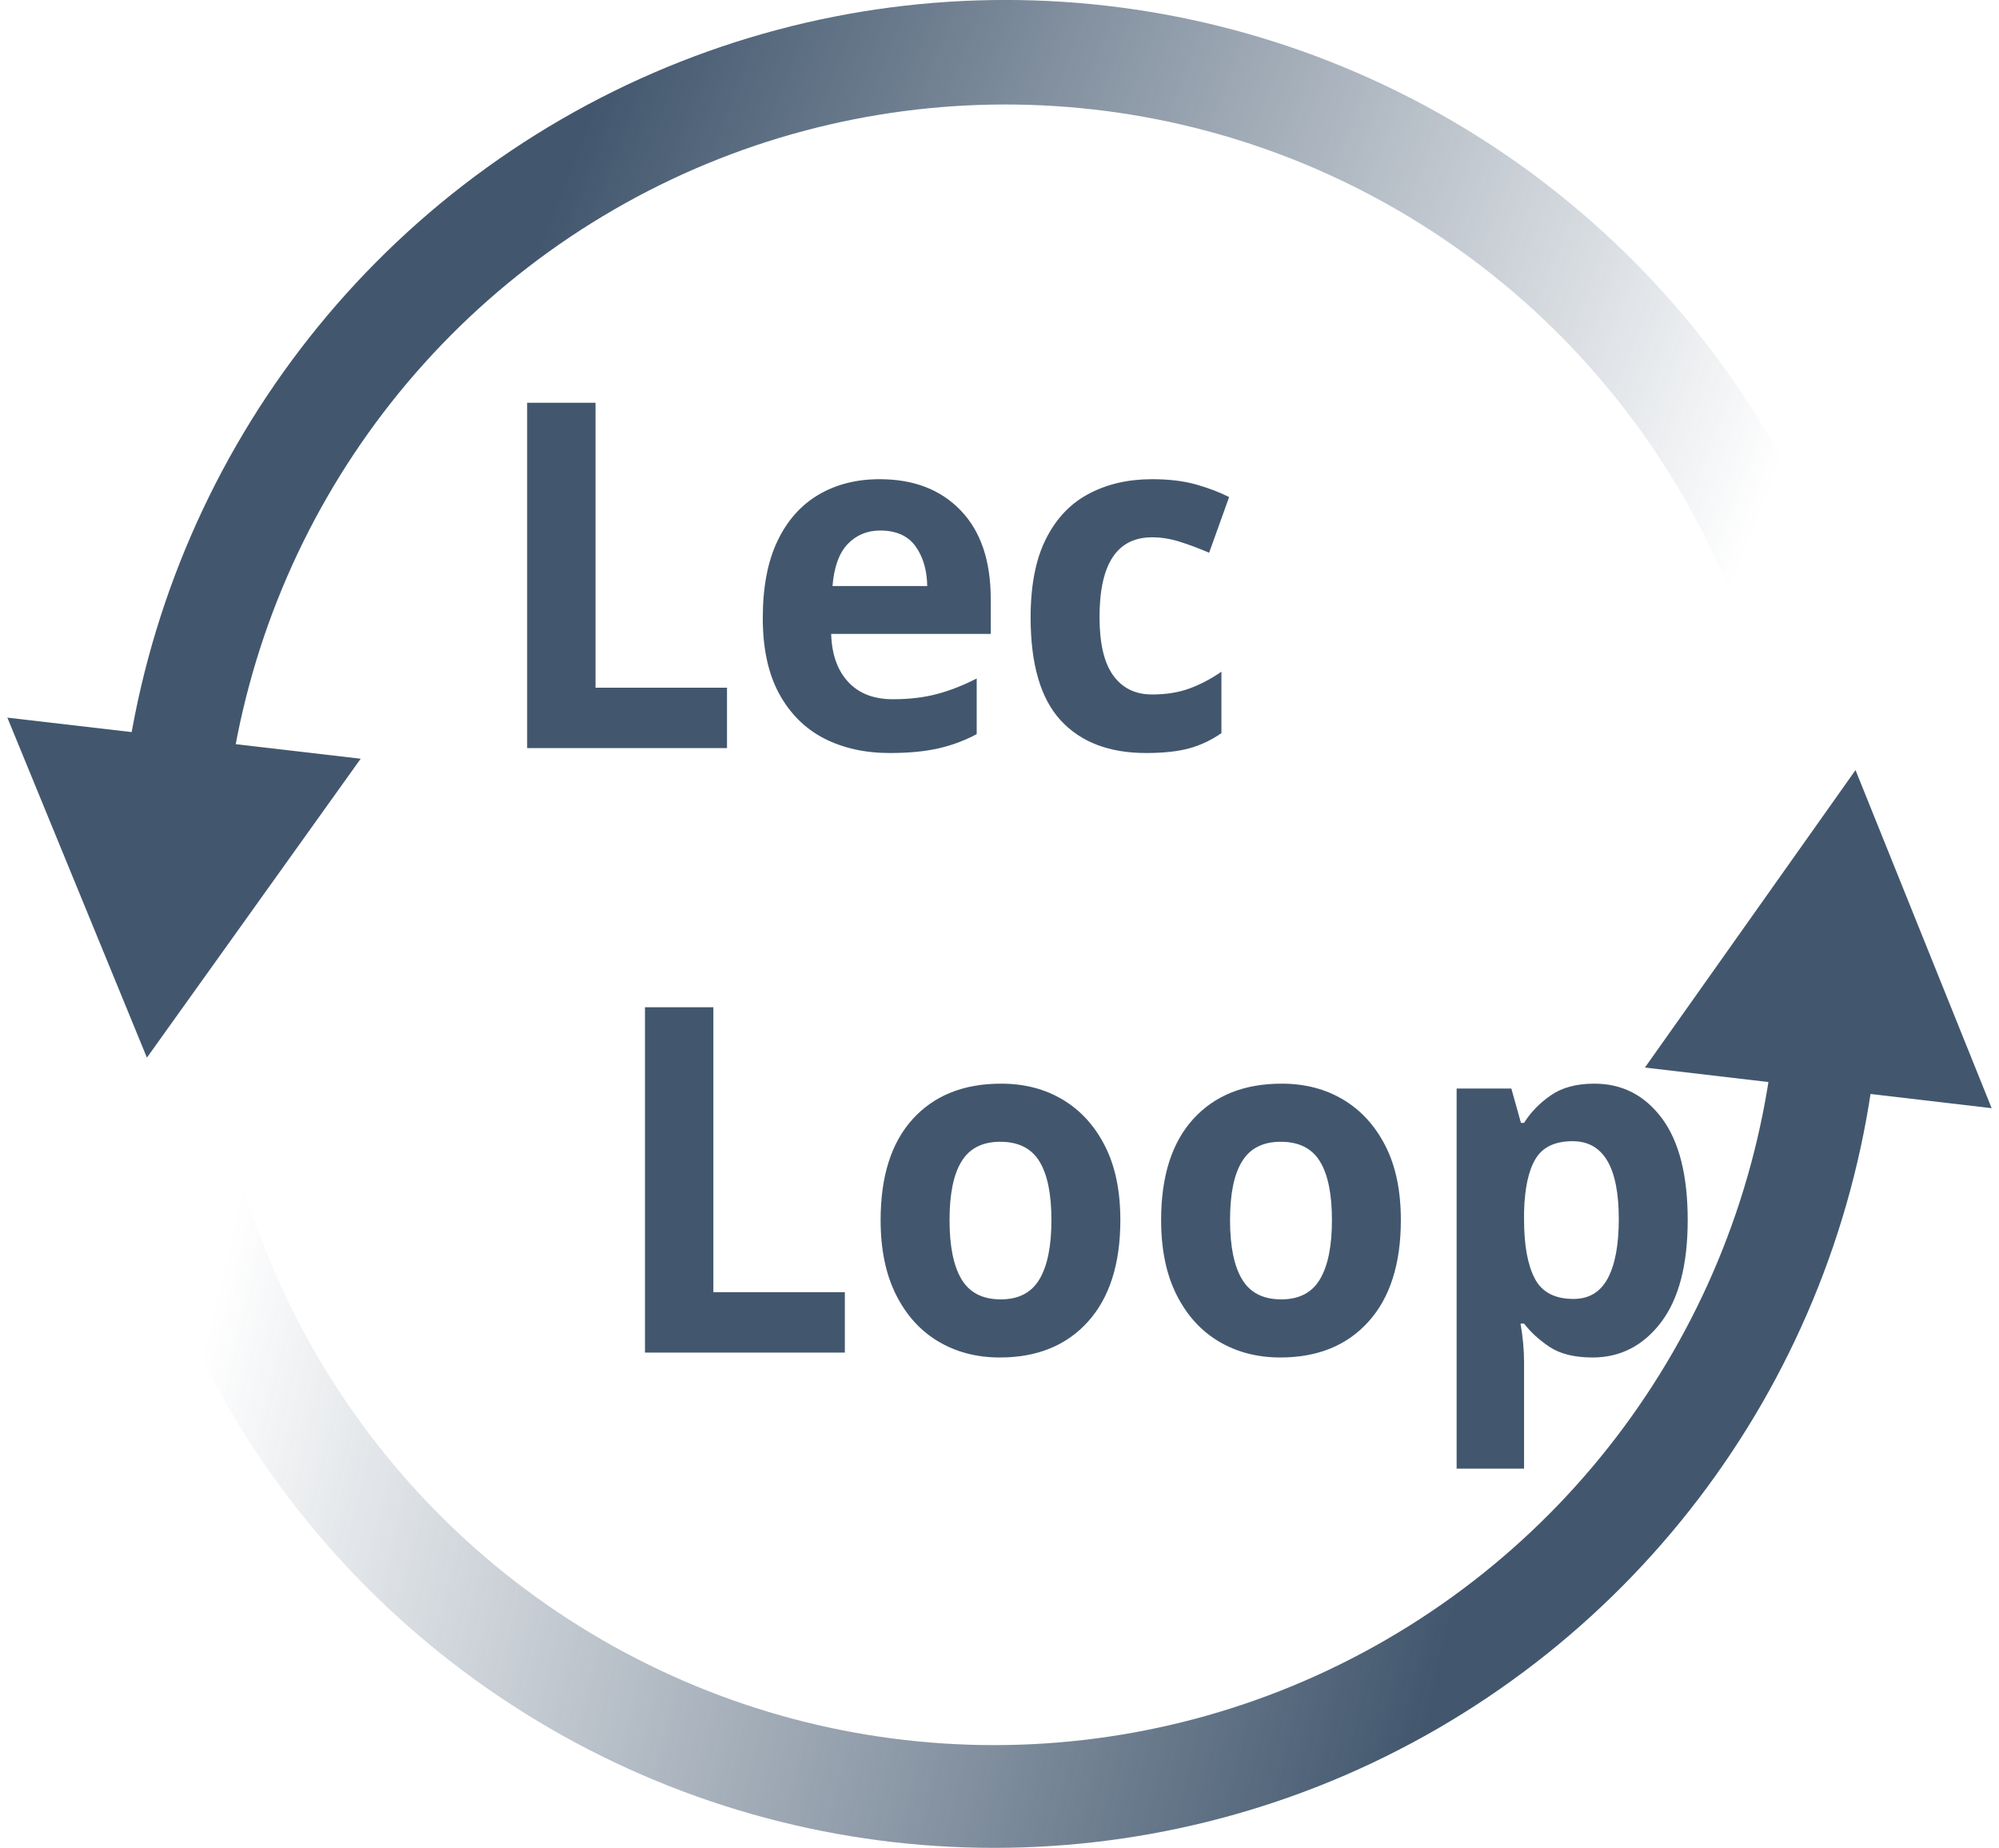
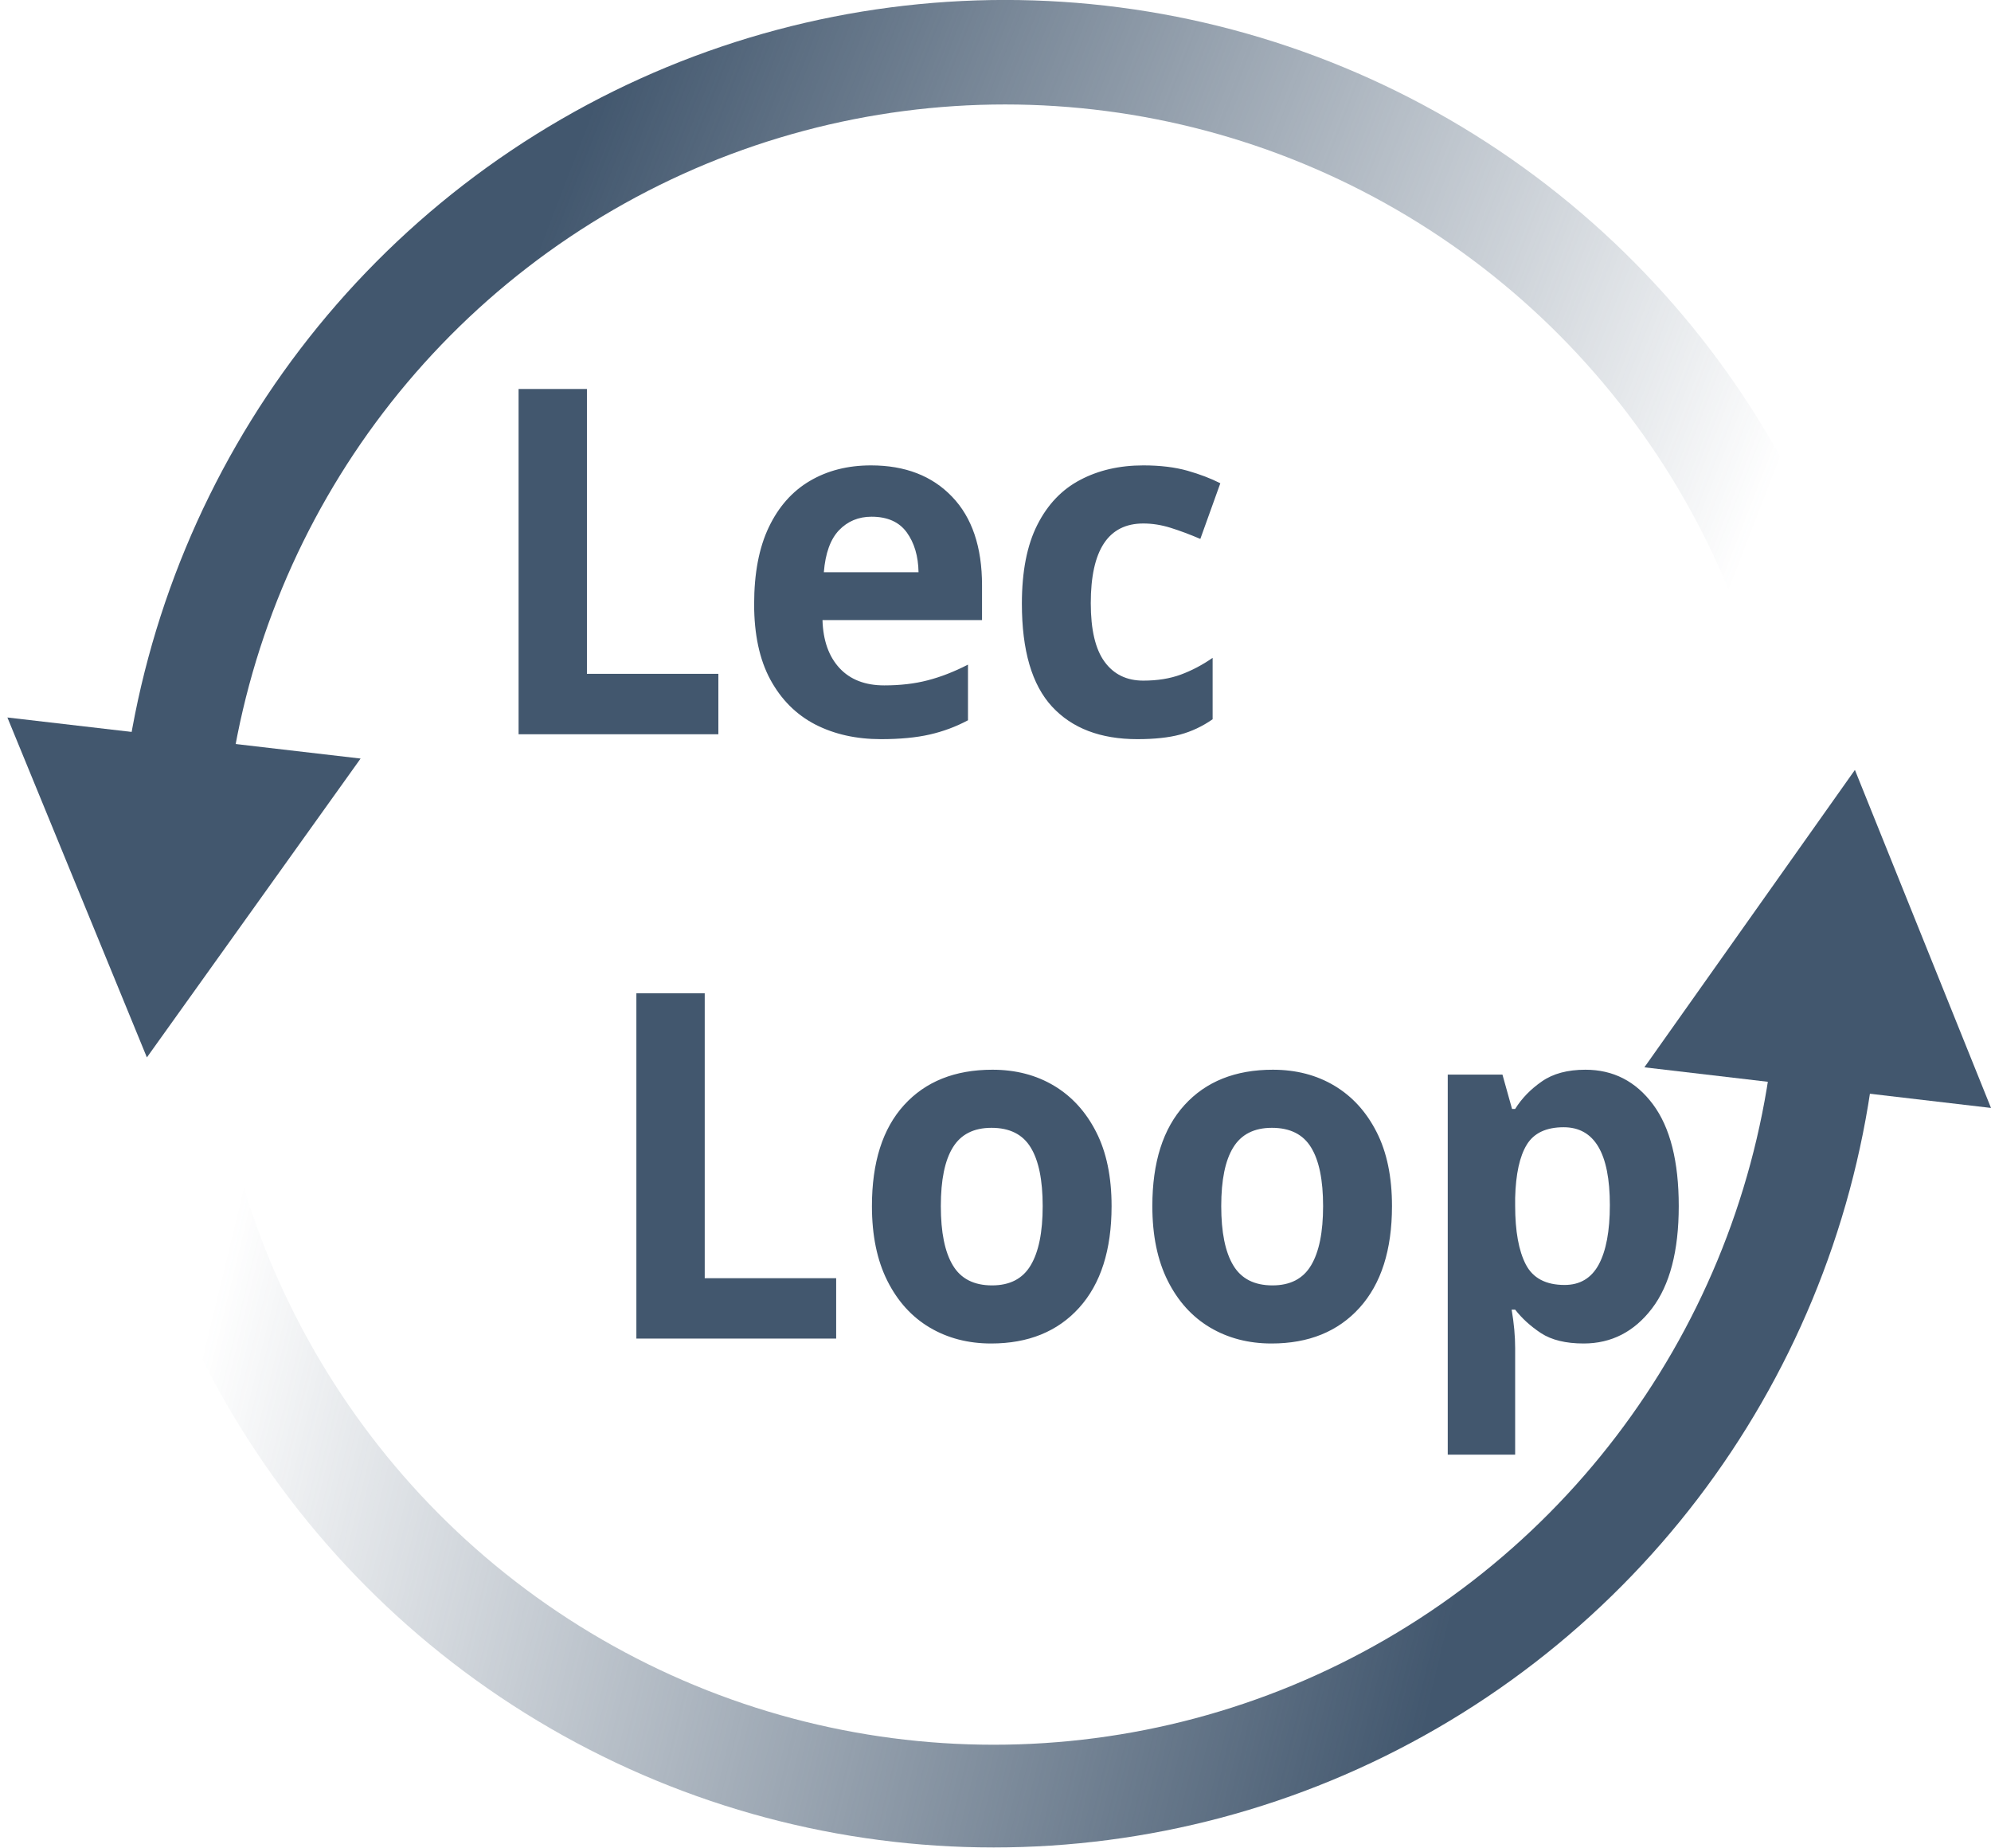
- <svg xmlns="http://www.w3.org/2000/svg" xmlns:ns1="http://www.openswatchbook.org/uri/2009/osb" xmlns:xlink="http://www.w3.org/1999/xlink" width="63.151mm" height="58.371mm" viewBox="0 0 223.764 206.826" id="svg17576" version="1.1">
+ <svg xmlns="http://www.w3.org/2000/svg" xmlns:ns1="http://www.openswatchbook.org/uri/2009/osb" xmlns:xlink="http://www.w3.org/1999/xlink" width="62.92mm" height="58.371mm" viewBox="0 0 222.945 206.826" id="svg17576" version="1.1">
  <defs id="defs17578">
    <linearGradient id="linearGradient52975">
      <stop style="stop-color:#42576e;stop-opacity:1;" offset="0" id="stop52977" />
      <stop style="stop-color:#42576e;stop-opacity:0;" offset="1" id="stop52979" />
    </linearGradient>
    <linearGradient id="linearGradient52967">
      <stop style="stop-color:#42576e;stop-opacity:1;" offset="0" id="stop52969" />
      <stop style="stop-color:#42576e;stop-opacity:0;" offset="1" id="stop52971" />
    </linearGradient>
    <marker style="overflow:visible" id="marker22832" refX="0" refY="0" orient="auto">
      <path transform="scale(-0.8,-0.8)" style="fill:#d40000;fill-opacity:1;fill-rule:evenodd;stroke:#d40000;stroke-width:1pt;stroke-opacity:1" d="m 5.77,0 -8.65,5 0,-10 8.65,5 z" id="path22834" />
    </marker>
    <marker orient="auto" refY="0" refX="0" id="Arrow2Lend" style="overflow:visible">
      <path id="path22093" style="fill:#000000;fill-opacity:1;fill-rule:evenodd;stroke:#000000;stroke-width:0.625;stroke-linejoin:round;stroke-opacity:1" d="M 8.719,4.034 -2.207,0.016 8.719,-4.002 c -1.745,2.372 -1.735,5.617 -6e-7,8.035 z" transform="matrix(-1.1,0,0,-1.1,-1.1,0)" />
    </marker>
    <marker orient="auto" refY="0" refX="0" id="Arrow1Lend" style="overflow:visible">
      <path id="path22075" d="M 0,0 5,-5 -12.5,0 5,5 0,0 Z" style="fill:#000000;fill-opacity:1;fill-rule:evenodd;stroke:#000000;stroke-width:1pt;stroke-opacity:1" transform="matrix(-0.8,0,0,-0.8,-10,0)" />
    </marker>
    <linearGradient ns1:paint="solid" id="linearGradient9820">
      <stop id="stop9822" offset="0" style="stop-color:#aa0000;stop-opacity:1;" />
    </linearGradient>
    <linearGradient ns1:paint="solid" id="linearGradient5569">
      <stop id="stop5571" offset="0" style="stop-color:#494949;stop-opacity:1;" />
    </linearGradient>
-     <linearGradient xlink:href="#linearGradient52967" id="linearGradient52973" x1="126.951" y1="-30.708" x2="-2.149" y2="-80.608" gradientUnits="userSpaceOnUse" />
-     <linearGradient xlink:href="#linearGradient52975" id="linearGradient52981" x1="-15.735" y1="153.984" x2="-154.744" y2="120.341" gradientUnits="userSpaceOnUse" />
+     <linearGradient xlink:href="#linearGradient52967" id="linearGradient52973" x1="126.951" y1="-30.708" x2="-2.149" y2="-80.608" gradientUnits="userSpaceOnUse" gradientTransform="translate(0.00297394,-5.7645633e-6)" />
+     <linearGradient xlink:href="#linearGradient52975" id="linearGradient52981" x1="-15.735" y1="153.984" x2="-154.744" y2="120.341" gradientUnits="userSpaceOnUse" gradientTransform="translate(-0.00297394,5.7645633e-6)" />
  </defs>
-   <g id="layer3" style="opacity:1" transform="translate(182.8436,8.294832)" />
-   <g id="layer4" transform="translate(182.8436,8.294832)">
-     <path style="opacity:1;fill:none;fill-opacity:1;stroke:url(#linearGradient52981);stroke-width:11.5;stroke-linecap:round;stroke-linejoin:round;stroke-miterlimit:4;stroke-dasharray:none;stroke-dashoffset:0;stroke-opacity:1" id="path22500" d="m 21.946,99.012 a 93.525,93.774 0 0 1 -46.762,81.211 93.525,93.774 0 0 1 -93.525,-1e-5 93.525,93.774 0 0 1 -46.762,-81.211" />
-     <path id="path22830" style="opacity:1;fill:none;fill-opacity:1;stroke:url(#linearGradient52973);stroke-width:11.7;stroke-linecap:round;stroke-linejoin:round;stroke-miterlimit:4;stroke-dasharray:none;stroke-dashoffset:0;stroke-opacity:1" transform="scale(-1,-1)" d="m 163.829,-91.325 a 93.525,93.774 0 0 1 -46.762,81.211 93.525,93.774 0 0 1 -93.525,-2e-6 93.525,93.774 0 0 1 -46.762,-81.211" />
-     <g id="layer4-4" transform="matrix(0.2015765,0.02361809,-0.02392297,0.2041787,-15.54639,53.03354)" style="fill:#42576e;fill-opacity:1;stroke:none">
-       <path style="opacity:1;fill:#42576e;fill-opacity:1;fill-rule:evenodd;stroke:none" d="m 308.268,271.478 -192.55,0 96.275,-174.208 z" id="path7573" />
-     </g>
-     <g id="layer4-7" transform="matrix(0.2053988,0.02387768,-0.0238555,0.2052611,-202.382,39.97638)" style="fill:#42576e;fill-opacity:1">
-       <path style="opacity:1;fill:#42576e;fill-opacity:1;fill-rule:evenodd;stroke:#000000;stroke-width:5.11px;stroke-linecap:butt;stroke-linejoin:miter;stroke-opacity:0" d="m 115.718,142.705 192.55,0 -96.275,174.208 z" id="path7573-9" />
+   <g id="layer3" style="opacity:1" transform="translate(182.8466,8.294826)" />
+   <g id="layer4" transform="translate(182.8466,8.294826)">
+     <g id="g8115">
+       <path d="m 21.946,99.012 a 93.525,93.774 0 0 1 -46.762,81.211 93.525,93.774 0 0 1 -93.525,-1e-5 93.525,93.774 0 0 1 -46.762,-81.211" id="path22500" style="opacity:1;fill:none;fill-opacity:1;stroke:url(#linearGradient52981);stroke-width:11.5;stroke-linecap:round;stroke-linejoin:round;stroke-miterlimit:4;stroke-dasharray:none;stroke-dashoffset:0;stroke-opacity:1" />
+       <path d="m 163.829,-91.325 a 93.525,93.774 0 0 1 -46.762,81.211 93.525,93.774 0 0 1 -93.525,-2e-6 93.525,93.774 0 0 1 -46.762,-81.211" transform="scale(-1,-1)" style="opacity:1;fill:none;fill-opacity:1;stroke:url(#linearGradient52973);stroke-width:11.7;stroke-linecap:round;stroke-linejoin:round;stroke-miterlimit:4;stroke-dasharray:none;stroke-dashoffset:0;stroke-opacity:1" id="path22830" />
+       <g style="fill:#42576e;fill-opacity:1;stroke:none" transform="matrix(0.2015765,0.02361809,-0.02392297,0.2041787,-15.54639,53.03354)" id="layer4-4">
+         <path id="path7573" d="m 308.268,271.478 -192.55,0 96.275,-174.208 z" style="opacity:1;fill:#42576e;fill-opacity:1;fill-rule:evenodd;stroke:none" />
+       </g>
+       <g style="fill:#42576e;fill-opacity:1" transform="matrix(0.2053988,0.02387768,-0.0238555,0.2052611,-202.382,39.97638)" id="layer4-7">
+         <path id="path7573-9" d="m 115.718,142.705 192.55,0 -96.275,174.208 z" style="opacity:1;fill:#42576e;fill-opacity:1;fill-rule:evenodd;stroke:#000000;stroke-width:5.11px;stroke-linecap:butt;stroke-linejoin:miter;stroke-opacity:0" />
+       </g>
    </g>
  </g>
-   <g id="layer2" transform="translate(91.11336,-50.52188)">
-     <text xml:space="preserve" style="font-style:normal;font-variant:normal;font-weight:bold;font-stretch:normal;font-size:52.398px;line-height:125%;font-family:Eurostile;-inkscape-font-specification:'Eurostile, Bold';text-align:start;letter-spacing:0px;word-spacing:0px;writing-mode:lr-tb;text-anchor:start;fill:#42576e;fill-opacity:1;stroke:none;stroke-width:1px;stroke-linecap:butt;stroke-linejoin:miter;stroke-opacity:1" x="-37.881" y="129.978" id="text8116" transform="scale(0.9681057,1.032945)">
-       <tspan x="-37.881" y="129.978" id="tspan8118">
-         <tspan x="-37.881" y="129.978" style="font-style:normal;font-variant:normal;font-weight:bold;font-stretch:normal;font-size:52.398px;line-height:125%;font-family:Eurostile;-inkscape-font-specification:'Eurostile, Bold';text-align:start;writing-mode:lr-tb;text-anchor:start;fill:#42576e;fill-opacity:1" id="tspan8120">Lec</tspan>
-         <tspan dx="0" x="40.716" y="129.978" style="font-style:normal;font-variant:normal;font-weight:bold;font-stretch:normal;font-size:52.398px;line-height:125%;font-family:Eurostile;-inkscape-font-specification:'Eurostile, Bold';text-align:start;writing-mode:lr-tb;text-anchor:start;fill:#42576e;fill-opacity:1" id="tspan8122" />
+   <g id="layer2" transform="translate(91.11634,-50.52189)">
+     <text xml:space="preserve" style="font-style:normal;font-variant:normal;font-weight:bold;font-stretch:normal;font-size:52.398px;line-height:125%;font-family:Eurostile;-inkscape-font-specification:'Eurostile, Bold';text-align:start;letter-spacing:0px;word-spacing:0px;writing-mode:lr-tb;text-anchor:start;fill:#42576e;fill-opacity:1;stroke:none;stroke-width:1px;stroke-linecap:butt;stroke-linejoin:miter;stroke-opacity:1" x="-38.855" y="128.493" id="text8116" transform="scale(0.9681057,1.032945)">
+       <tspan x="-38.855" y="128.493" id="tspan8118">
+         <tspan x="-38.855" y="128.493" style="font-style:normal;font-variant:normal;font-weight:bold;font-stretch:normal;font-size:52.398px;line-height:125%;font-family:Eurostile;-inkscape-font-specification:'Eurostile, Bold';text-align:start;writing-mode:lr-tb;text-anchor:start;fill:#42576e;fill-opacity:1" id="tspan8120">Lec</tspan>
+         <tspan dx="0" x="39.742" y="128.493" style="font-style:normal;font-variant:normal;font-weight:bold;font-stretch:normal;font-size:52.398px;line-height:125%;font-family:Eurostile;-inkscape-font-specification:'Eurostile, Bold';text-align:start;writing-mode:lr-tb;text-anchor:start;fill:#42576e;fill-opacity:1" id="tspan8122" />
      </tspan>
-       <tspan x="-37.881" y="195.475" id="tspan8124">
-         <tspan x="-37.881" y="195.475" style="font-style:normal;font-variant:normal;font-weight:bold;font-stretch:normal;font-size:52.398px;line-height:125%;font-family:Eurostile;-inkscape-font-specification:'Eurostile, Bold';text-align:start;writing-mode:lr-tb;text-anchor:start;fill:#42576e;fill-opacity:1" id="tspan8126"> Loop</tspan>
+       <tspan x="-38.855" y="193.991" id="tspan8124">
+         <tspan x="-38.855" y="193.991" style="font-style:normal;font-variant:normal;font-weight:bold;font-stretch:normal;font-size:52.398px;line-height:125%;font-family:Eurostile;-inkscape-font-specification:'Eurostile, Bold';text-align:start;writing-mode:lr-tb;text-anchor:start;fill:#42576e;fill-opacity:1" id="tspan8126"> Loop</tspan>
      </tspan>
    </text>
  </g>
</svg>
